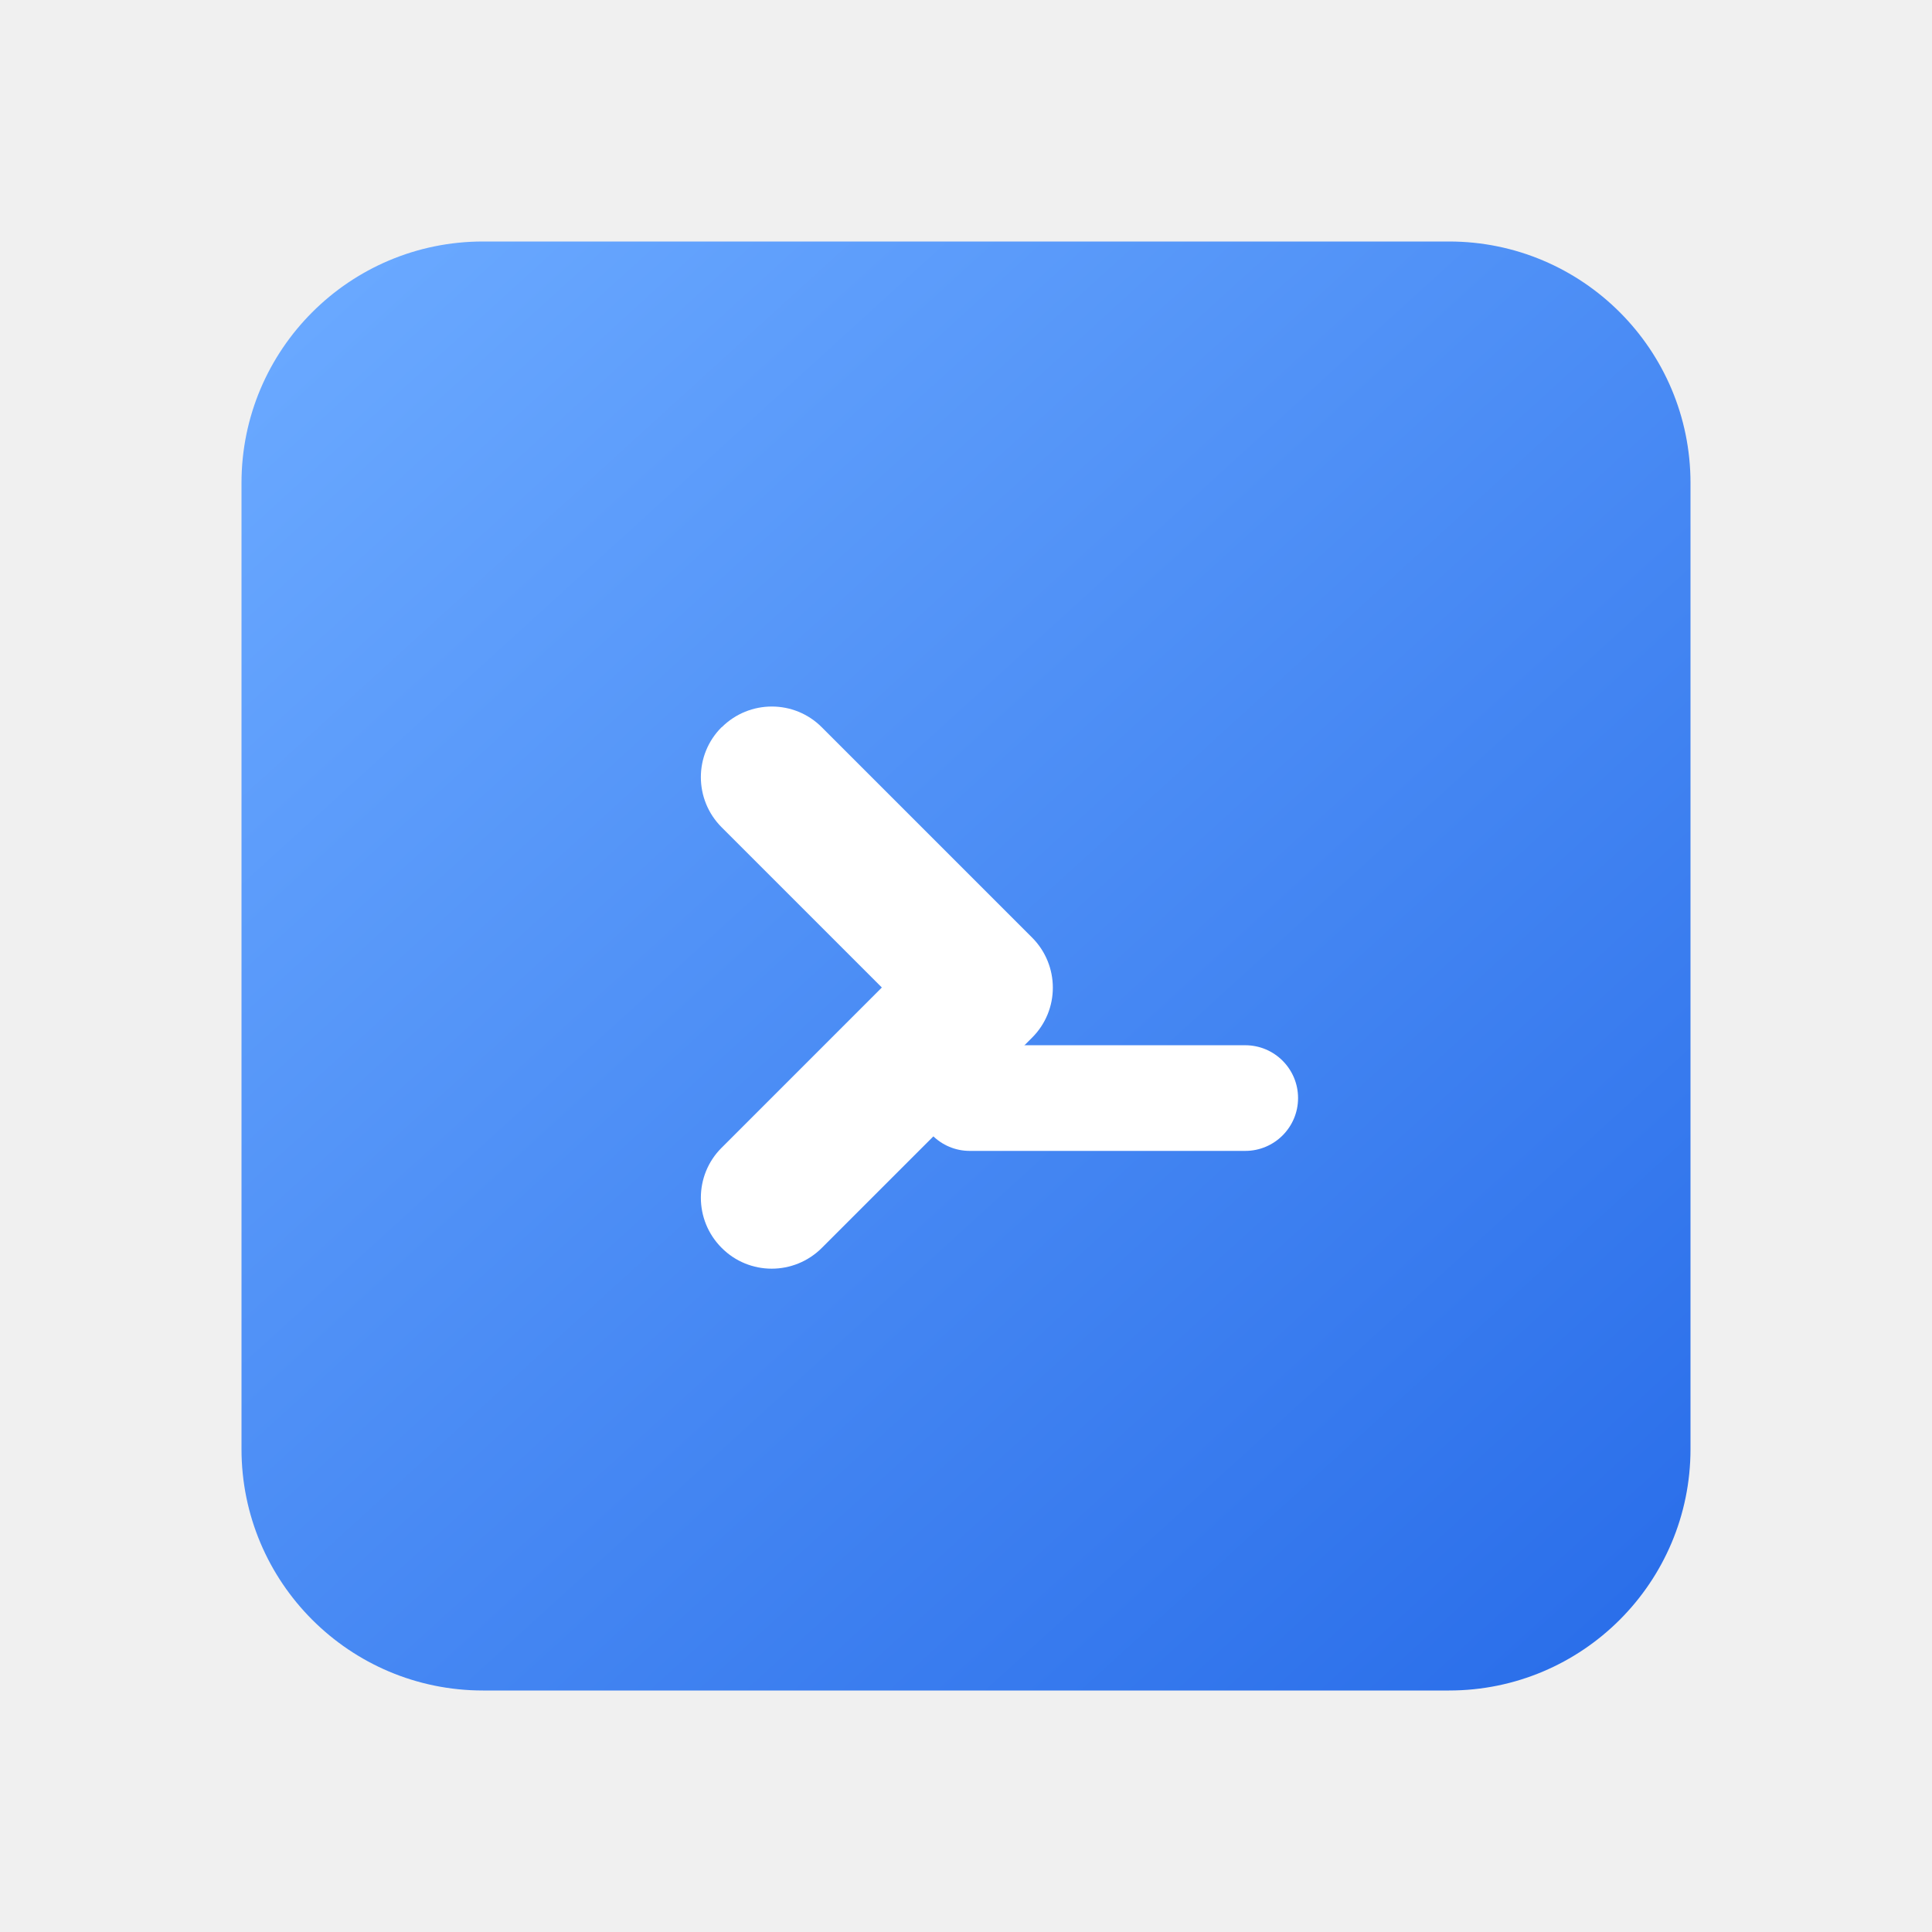
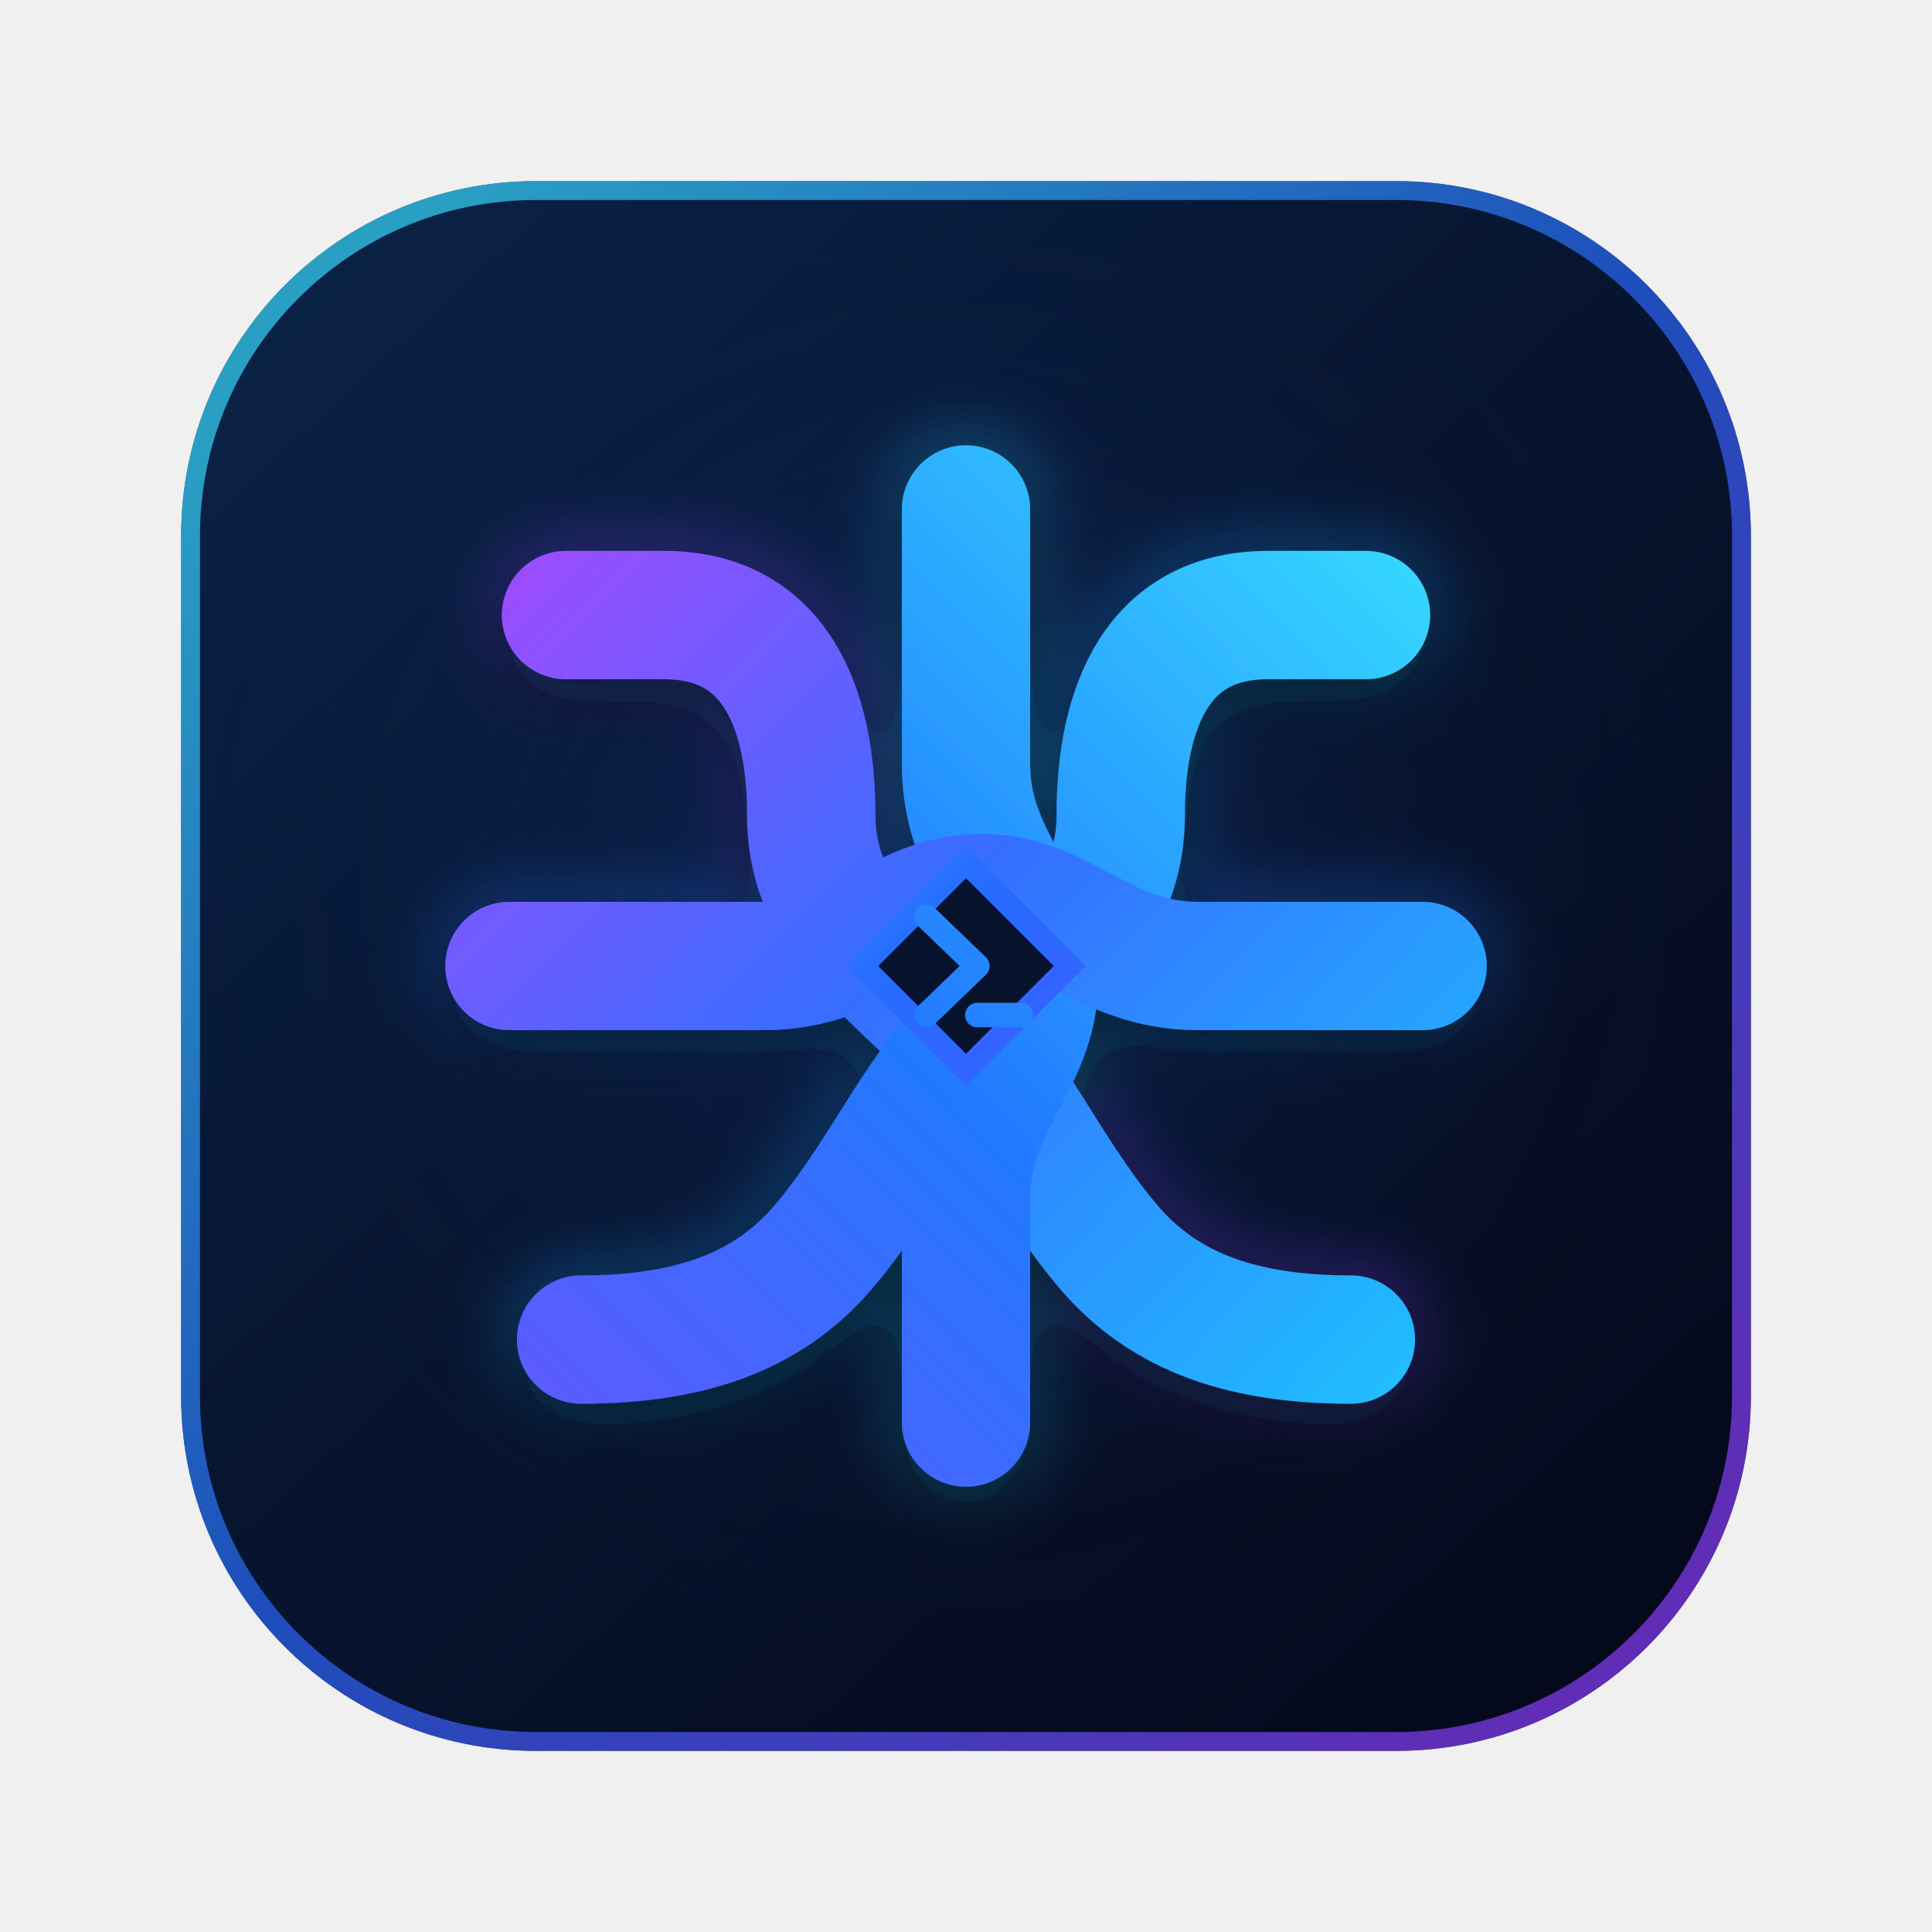
<svg xmlns="http://www.w3.org/2000/svg" width="1024" height="1024" viewBox="0 0 1024 1024" fill="none">
  <defs>
-     <linearGradient id="dcc-bg" x1="184" y1="152" x2="840" y2="872" gradientUnits="userSpaceOnUse">
-       <stop offset="0" stop-color="#69A8FF" />
-       <stop offset="1" stop-color="#2B6FEA" />
+     <linearGradient id="dcc-bg" x1="176" y1="144" x2="850" y2="880" gradientUnits="userSpaceOnUse">
+       <stop stop-color="#0A2146" />
+       <stop offset="0.48" stop-color="#07142F" />
+       <stop offset="1" stop-color="#05091C" />
    </linearGradient>
+     <radialGradient id="dcc-aura" cx="0" cy="0" r="1" gradientUnits="userSpaceOnUse" gradientTransform="translate(500 468) rotate(90) scale(416)">
+       <stop stop-color="#1446A8" stop-opacity="0.3" />
+       <stop offset="1" stop-color="#07142F" stop-opacity="0" />
+     </radialGradient>
+     <linearGradient id="dcc-edge" x1="184" y1="170" x2="858" y2="862" gradientUnits="userSpaceOnUse">
+       <stop stop-color="#38D9FF" />
+       <stop offset="0.48" stop-color="#2869FF" />
+       <stop offset="1" stop-color="#8B3DFF" />
+     </linearGradient>
+     <linearGradient id="dcc-flow-a" x1="282" y1="294" x2="744" y2="738" gradientUnits="userSpaceOnUse">
+       <stop stop-color="#9B4DFF" />
+       <stop offset="0.45" stop-color="#356EFF" />
+       <stop offset="1" stop-color="#20BEFF" />
+     </linearGradient>
+     <linearGradient id="dcc-flow-b" x1="742" y1="294" x2="292" y2="742" gradientUnits="userSpaceOnUse">
+       <stop stop-color="#35D6FF" />
+       <stop offset="0.58" stop-color="#2278FF" />
+       <stop offset="1" stop-color="#5B5BFF" />
+     </linearGradient>
+     <filter id="dcc-glow" x="-30%" y="-30%" width="160%" height="160%" color-interpolation-filters="sRGB">
+       <feGaussianBlur stdDeviation="15" result="blur" />
+     </filter>
+     <filter id="dcc-shadow" x="-30%" y="-30%" width="160%" height="160%" color-interpolation-filters="sRGB">
+       <feDropShadow dx="0" dy="12" stdDeviation="16" flood-color="#020716" flood-opacity="0.58" />
+     </filter>
  </defs>
-   <rect x="128" y="128" width="768" height="768" rx="128" fill="url(#dcc-bg)" />
-   <path d="M382.5 385.5c14.7-14.7 38.5-14.7 53.1 0L547 496.9c14.7 14.7 14.7 38.5 0 53.1L435.6 661.4c-14.7 14.7-38.5 14.7-53.1 0-14.7-14.7-14.7-38.5 0-53.1l84.9-84.9-84.9-84.9c-14.7-14.7-14.7-38.5 0-53.1Z" fill="#FFFFFF" />
-   <rect x="486" y="554" width="202" height="56" rx="28" fill="#FFFFFF" />
+   <rect x="96" y="96" width="832" height="832" rx="188" fill="url(#dcc-bg)" />
+   <rect x="96" y="96" width="832" height="832" rx="188" fill="url(#dcc-aura)" />
+   <rect x="101" y="101" width="822" height="822" rx="183" stroke="url(#dcc-edge)" stroke-width="10" stroke-opacity="0.68" />
+   <g opacity="0.3" filter="url(#dcc-glow)" stroke-linecap="round" stroke-width="86">
+     <path d="M300 326H352C416 326 430 384 430 432C430 480 461 505 500 542C538 578 552 618 586 659C614 693 654 710 716 710" stroke="#784BFF" />
+     <path d="M724 326H672C608 326 594 384 594 432C594 480 563 505 524 542C486 578 472 618 438 659C410 693 370 710 308 710" stroke="#1C9CFF" />
+     <path d="M512 270V405C512 456 548 477 548 520C548 563 512 584 512 635V754" stroke="#25B8FF" />
+     <path d="M270 512H405C456 512 477 476 520 476C563 476 584 512 635 512H754" stroke="#2879FF" />
+   </g>
+   <g fill="none" stroke-linecap="round" stroke-linejoin="round" stroke-width="68" filter="url(#dcc-shadow)">
+     <path d="M300 326H352C416 326 430 384 430 432C430 480 461 505 500 542C538 578 552 618 586 659C614 693 654 710 716 710" stroke="url(#dcc-flow-a)" />
+     <path d="M724 326H672C608 326 594 384 594 432C594 480 563 505 524 542C486 578 472 618 438 659C410 693 370 710 308 710" stroke="url(#dcc-flow-b)" />
+     <path d="M512 270V405C512 456 548 477 548 520C548 563 512 584 512 635V754" stroke="url(#dcc-flow-b)" />
+     <path d="M270 512H405C456 512 477 476 520 476C563 476 584 512 635 512H754" stroke="url(#dcc-flow-a)" />
+   </g>
+   <path d="M512 457L567 512L512 567L457 512L512 457Z" fill="#07132D" stroke="url(#dcc-edge)" stroke-width="12" />
+   <path d="M491 486L518 512L491 538M518 538H541" stroke="url(#dcc-flow-b)" stroke-width="13" stroke-linecap="round" stroke-linejoin="round" />
</svg>
